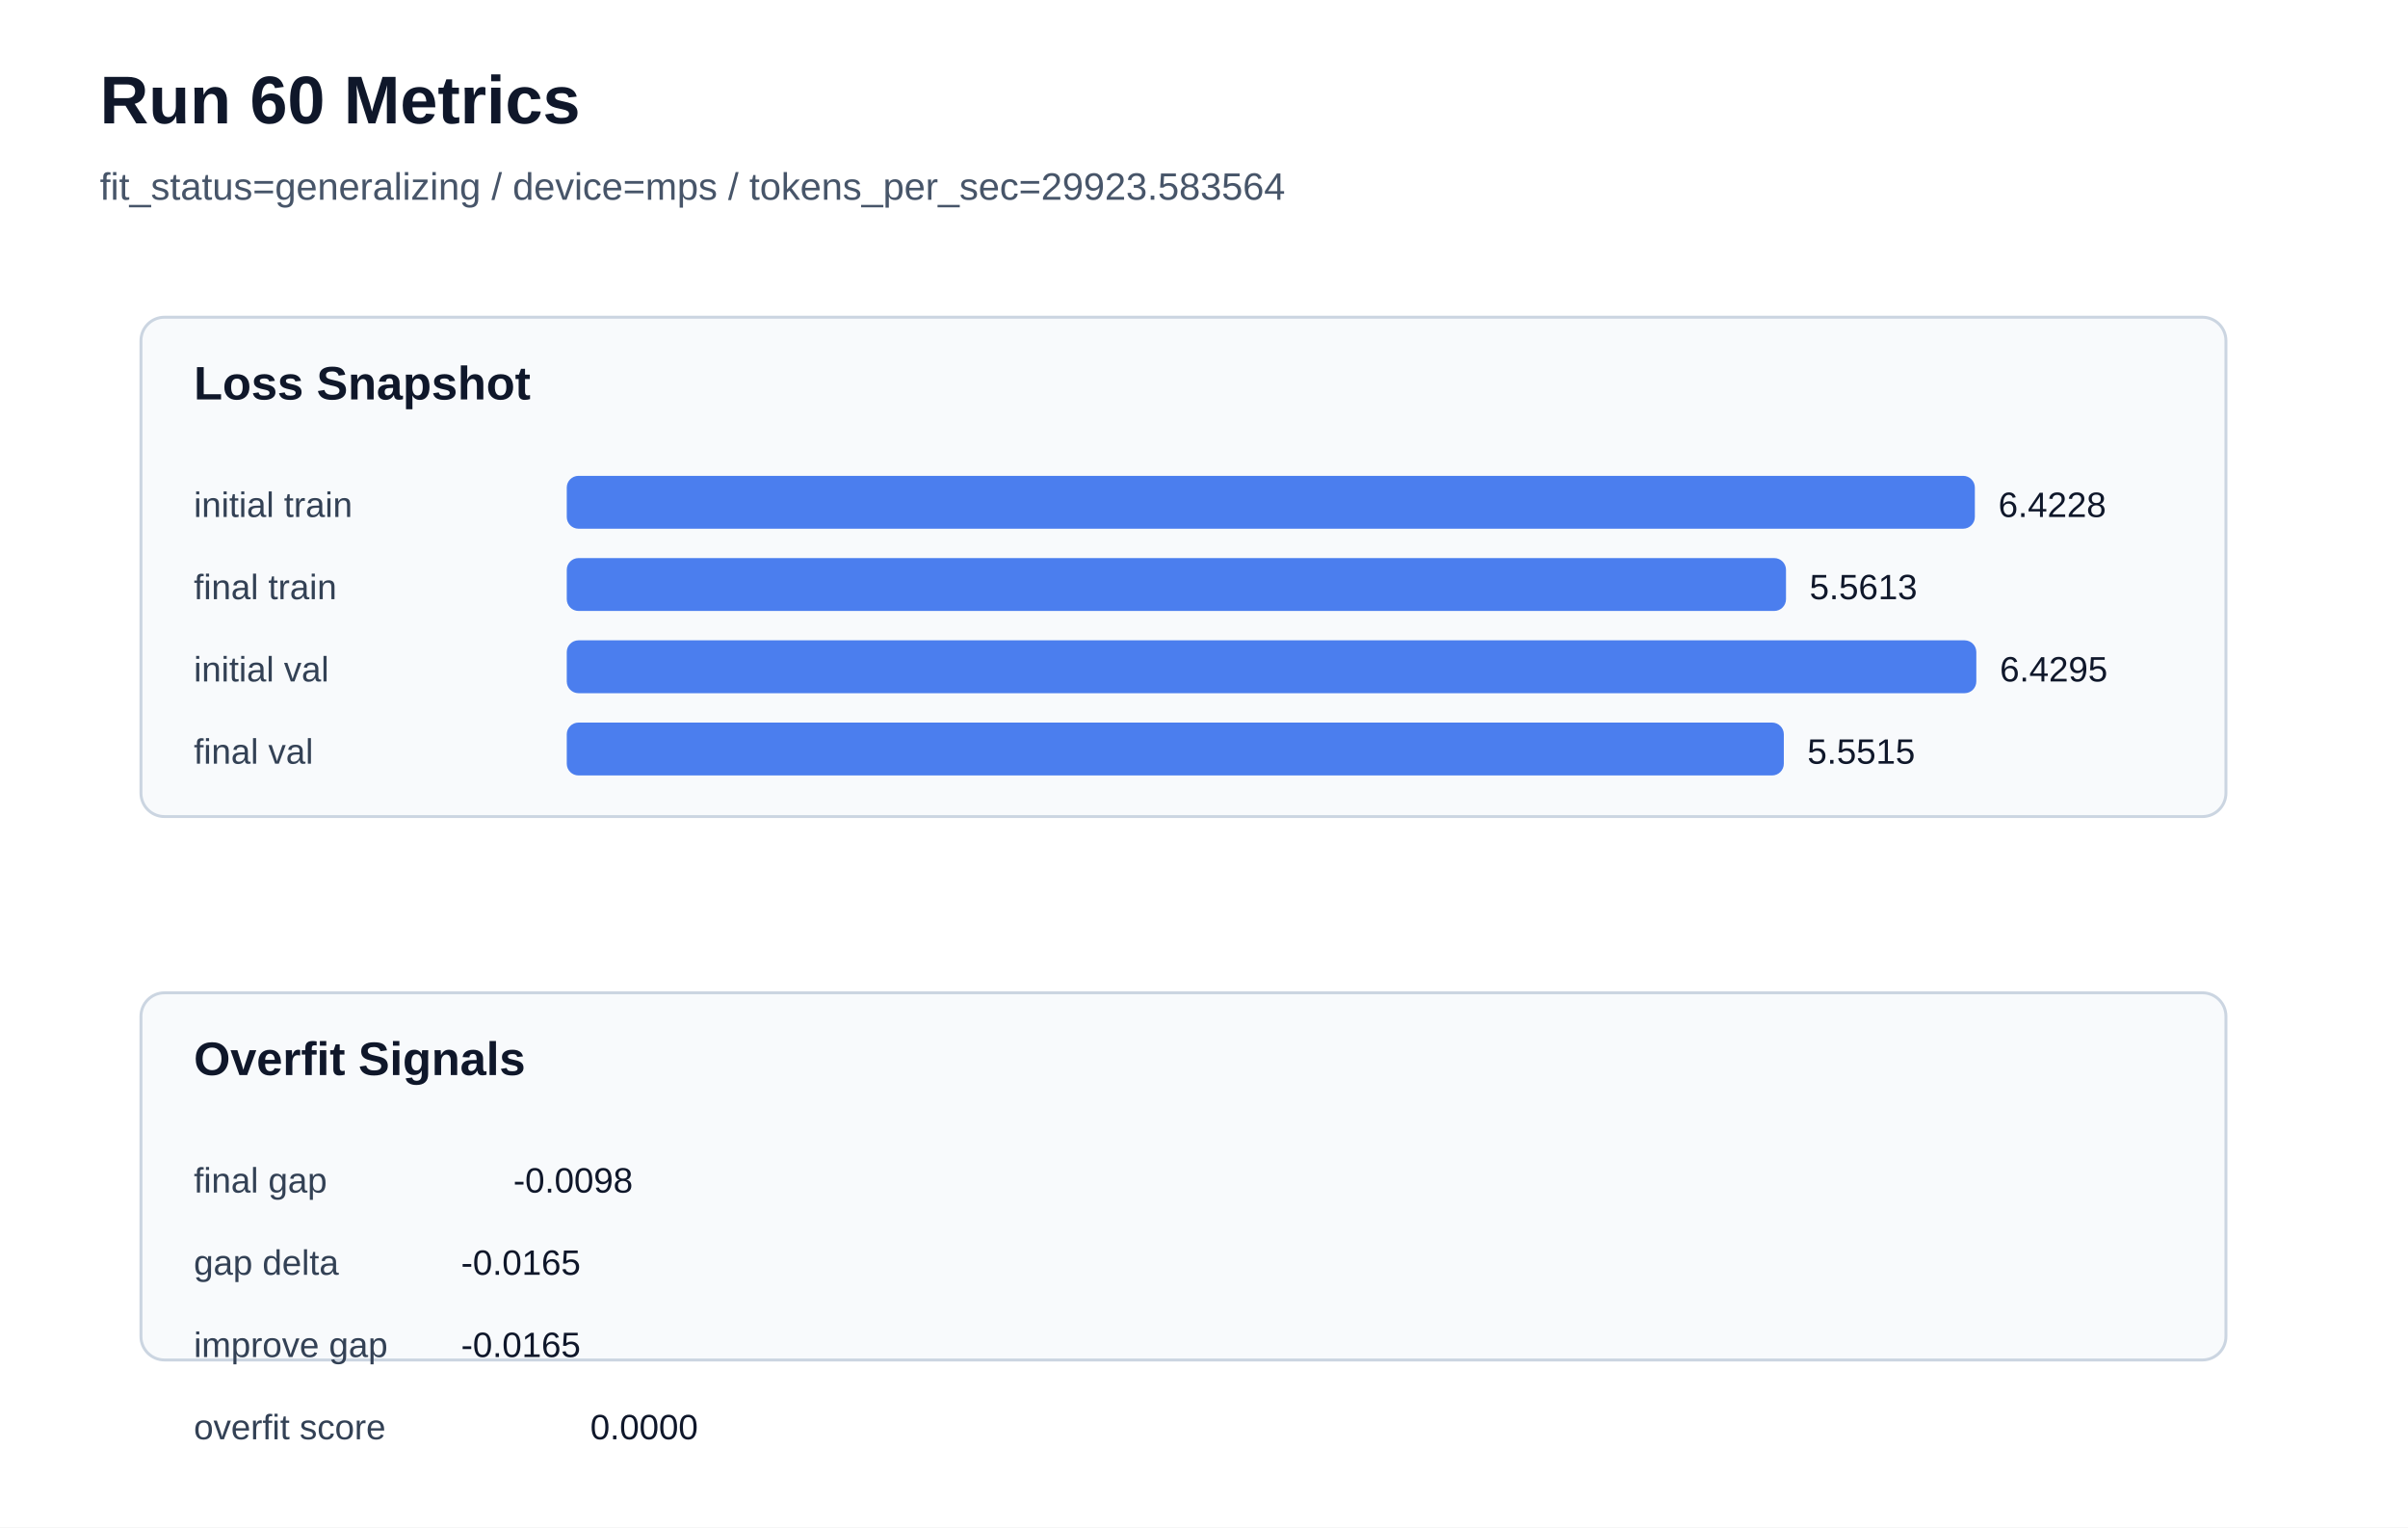
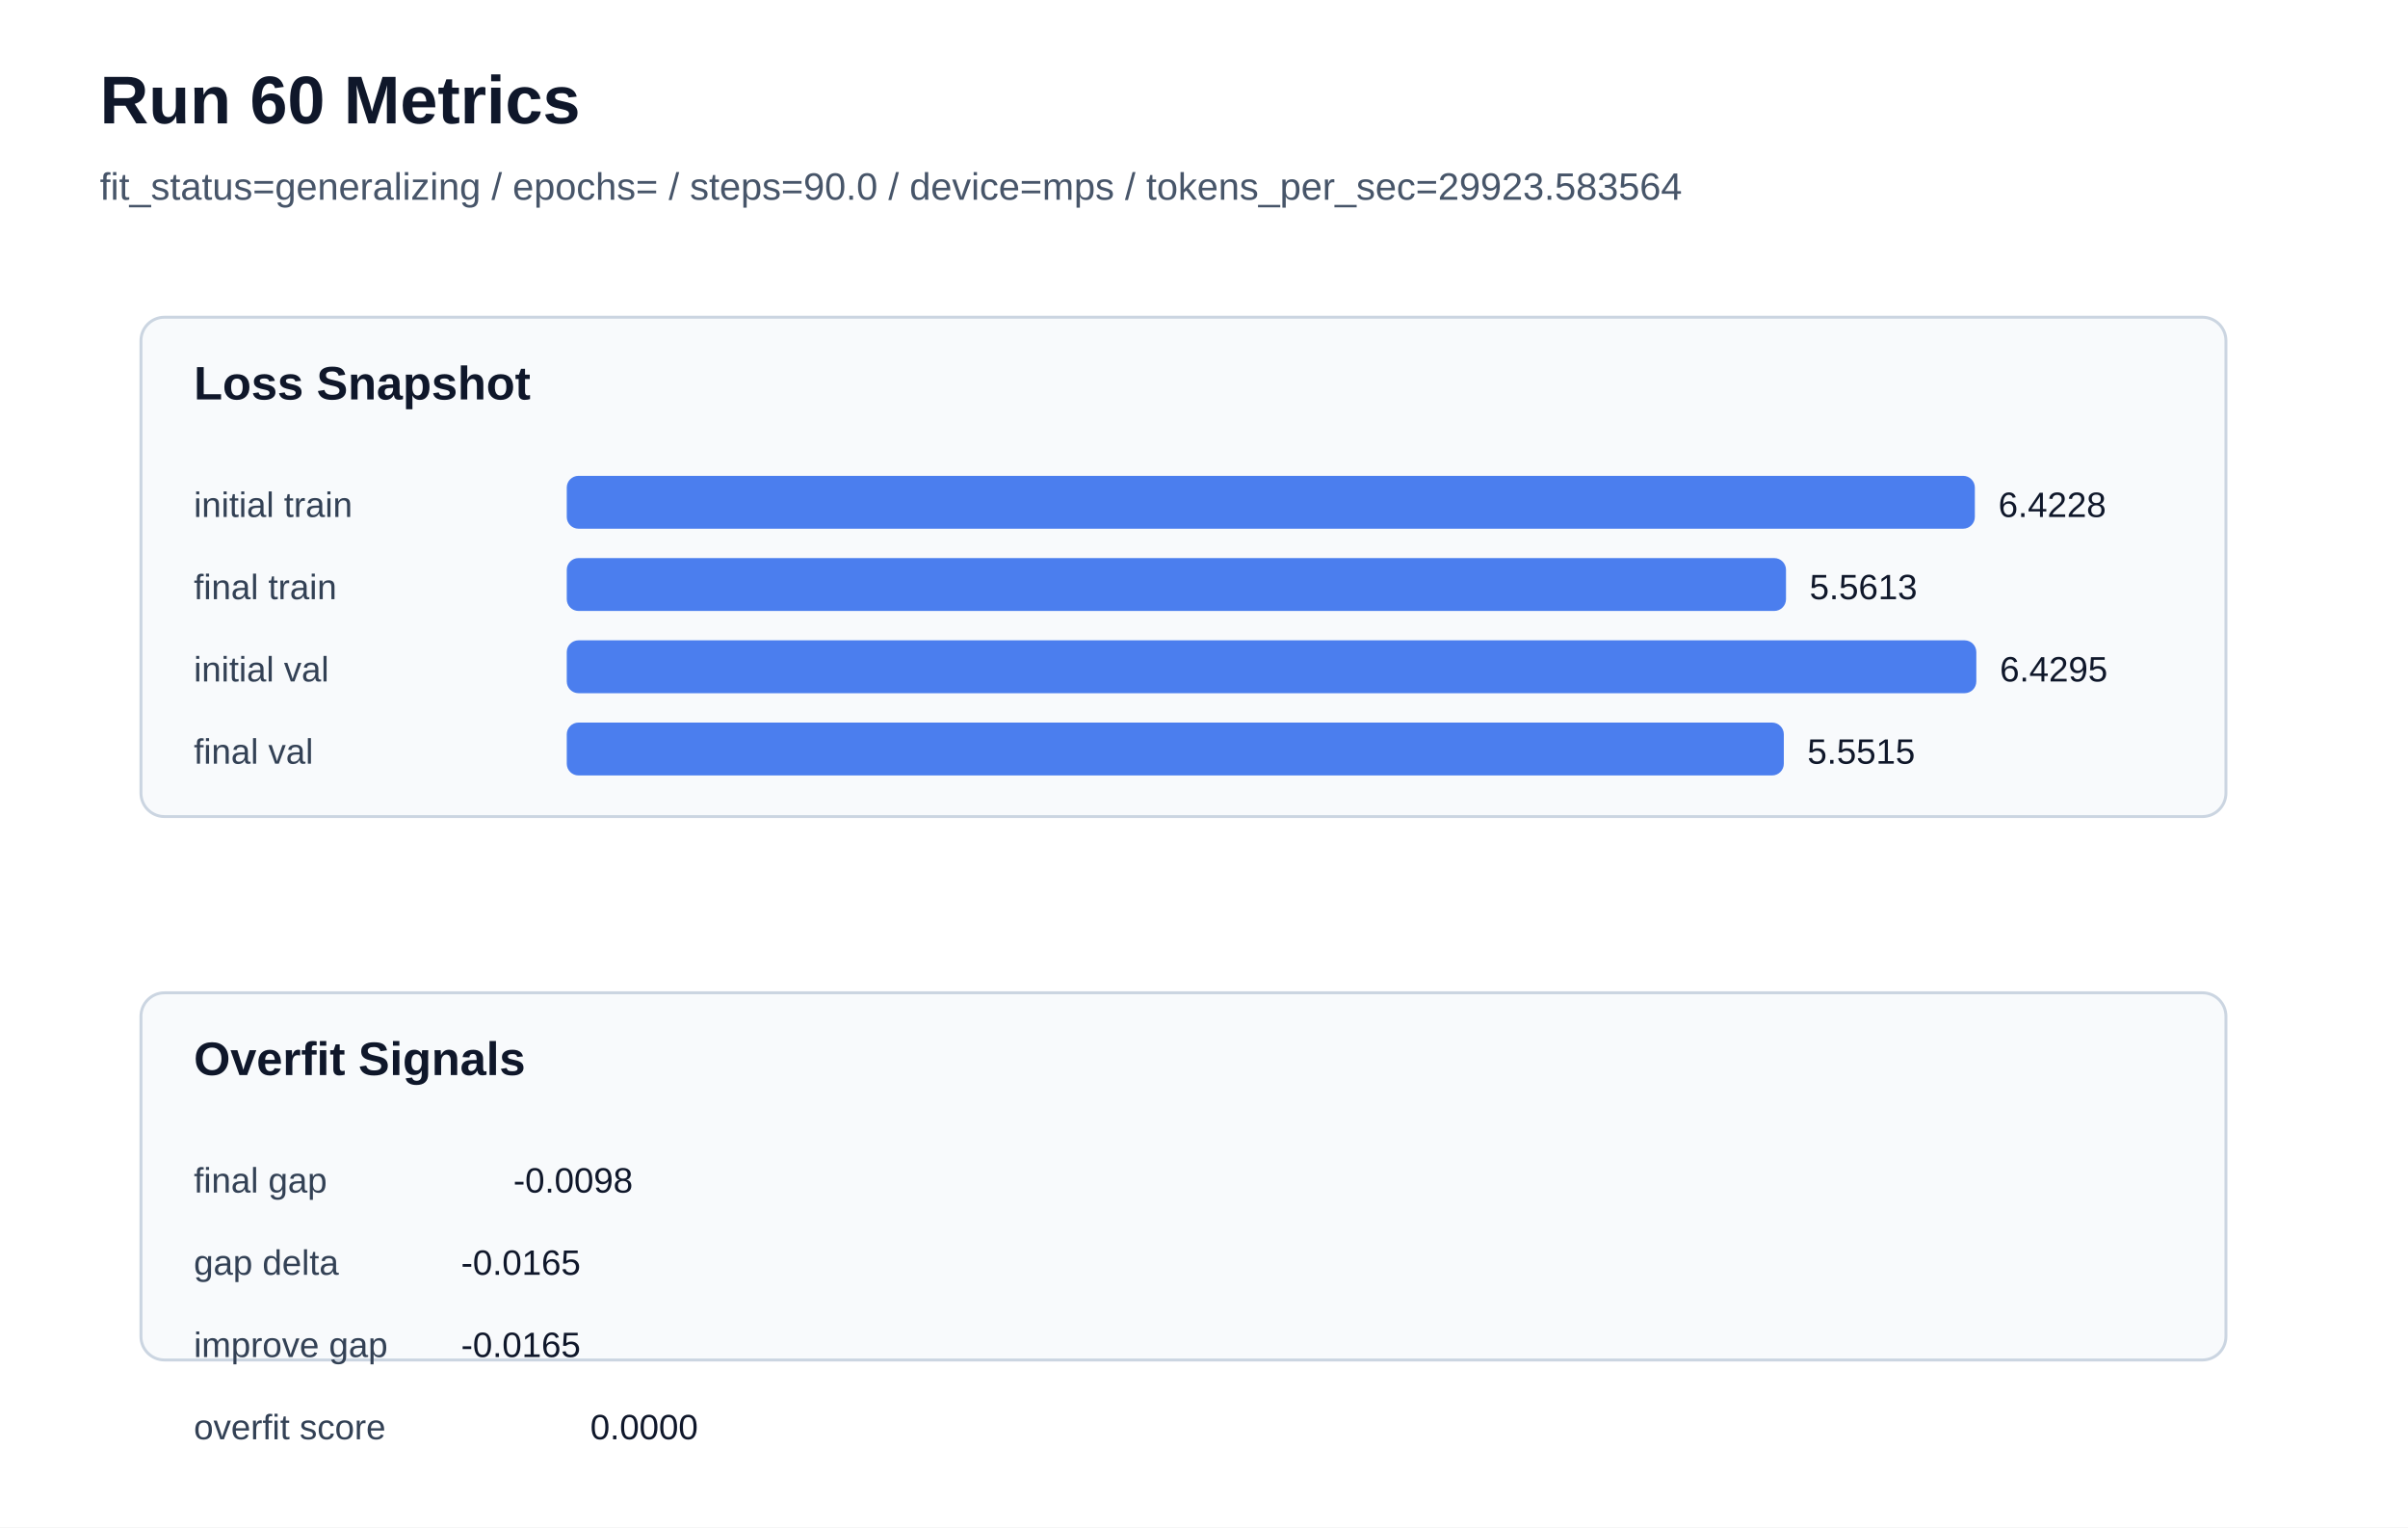
<svg xmlns="http://www.w3.org/2000/svg" width="820" height="520" viewBox="0 0 820 520" role="img">
  <rect width="100%" height="100%" fill="#ffffff" />
  <text x="34.00" y="42.00" font-family="Arial, sans-serif" font-size="23" font-weight="700" fill="#0f172a">Run 60 Metrics</text>
-   <text x="34.00" y="68.00" font-family="Arial, sans-serif" font-size="13" font-weight="400" fill="#475569">fit_status=generalizing / device=mps / tokens_per_sec=29923.583564</text>
+   <text x="34.00" y="68.00" font-family="Arial, sans-serif" font-size="13" font-weight="400" fill="#475569">fit_status=generalizing / epochs= / steps=90.0 / device=mps / tokens_per_sec=29923.583564</text>
  <rect x="48" y="108" width="710" height="170" rx="8" fill="#f8fafc" stroke="#cbd5e1" />
  <text x="66.00" y="136.00" font-family="Arial, sans-serif" font-size="16" font-weight="700" fill="#0f172a">Loss Snapshot</text>
  <text x="66.00" y="176.00" font-family="Arial, sans-serif" font-size="12" font-weight="400" fill="#334155">initial train</text>
  <rect x="193" y="162" width="479.50" height="18" rx="4" fill="#2563eb" opacity="0.82" />
  <text x="680.50" y="176.00" font-family="Arial, sans-serif" font-size="12" font-weight="400" fill="#0f172a">6.4228</text>
  <text x="66.00" y="204.00" font-family="Arial, sans-serif" font-size="12" font-weight="400" fill="#334155">final train</text>
  <rect x="193" y="190" width="415.19" height="18" rx="4" fill="#2563eb" opacity="0.82" />
  <text x="616.19" y="204.00" font-family="Arial, sans-serif" font-size="12" font-weight="400" fill="#0f172a">5.5613</text>
  <text x="66.00" y="232.00" font-family="Arial, sans-serif" font-size="12" font-weight="400" fill="#334155">initial val</text>
  <rect x="193" y="218" width="480.00" height="18" rx="4" fill="#2563eb" opacity="0.82" />
  <text x="681.00" y="232.00" font-family="Arial, sans-serif" font-size="12" font-weight="400" fill="#0f172a">6.4295</text>
  <text x="66.00" y="260.00" font-family="Arial, sans-serif" font-size="12" font-weight="400" fill="#334155">final val</text>
  <rect x="193" y="246" width="414.45" height="18" rx="4" fill="#2563eb" opacity="0.82" />
  <text x="615.45" y="260.00" font-family="Arial, sans-serif" font-size="12" font-weight="400" fill="#0f172a">5.5515</text>
  <rect x="48" y="338" width="710" height="125" rx="8" fill="#f8fafc" stroke="#cbd5e1" />
  <text x="66.00" y="366.00" font-family="Arial, sans-serif" font-size="16" font-weight="700" fill="#0f172a">Overfit Signals</text>
  <text x="66.00" y="406.00" font-family="Arial, sans-serif" font-size="12" font-weight="400" fill="#334155">final gap</text>
  <rect x="193" y="392" width="-26.19" height="18" rx="4" fill="#7c3aed" opacity="0.82" />
  <text x="174.81" y="406.00" font-family="Arial, sans-serif" font-size="12" font-weight="400" fill="#0f172a">-0.0098</text>
  <text x="66.00" y="434.00" font-family="Arial, sans-serif" font-size="12" font-weight="400" fill="#334155">gap delta</text>
  <rect x="193" y="420" width="-43.99" height="18" rx="4" fill="#7c3aed" opacity="0.82" />
  <text x="157.01" y="434.00" font-family="Arial, sans-serif" font-size="12" font-weight="400" fill="#0f172a">-0.0165</text>
  <text x="66.00" y="462.00" font-family="Arial, sans-serif" font-size="12" font-weight="400" fill="#334155">improve gap</text>
  <rect x="193" y="448" width="-43.99" height="18" rx="4" fill="#7c3aed" opacity="0.82" />
  <text x="157.01" y="462.00" font-family="Arial, sans-serif" font-size="12" font-weight="400" fill="#0f172a">-0.0165</text>
  <text x="66.00" y="490.00" font-family="Arial, sans-serif" font-size="12" font-weight="400" fill="#334155">overfit score</text>
  <rect x="193" y="476" width="0.00" height="18" rx="4" fill="#7c3aed" opacity="0.82" />
  <text x="201.00" y="490.00" font-family="Arial, sans-serif" font-size="12" font-weight="400" fill="#0f172a">0.0000</text>
</svg>
